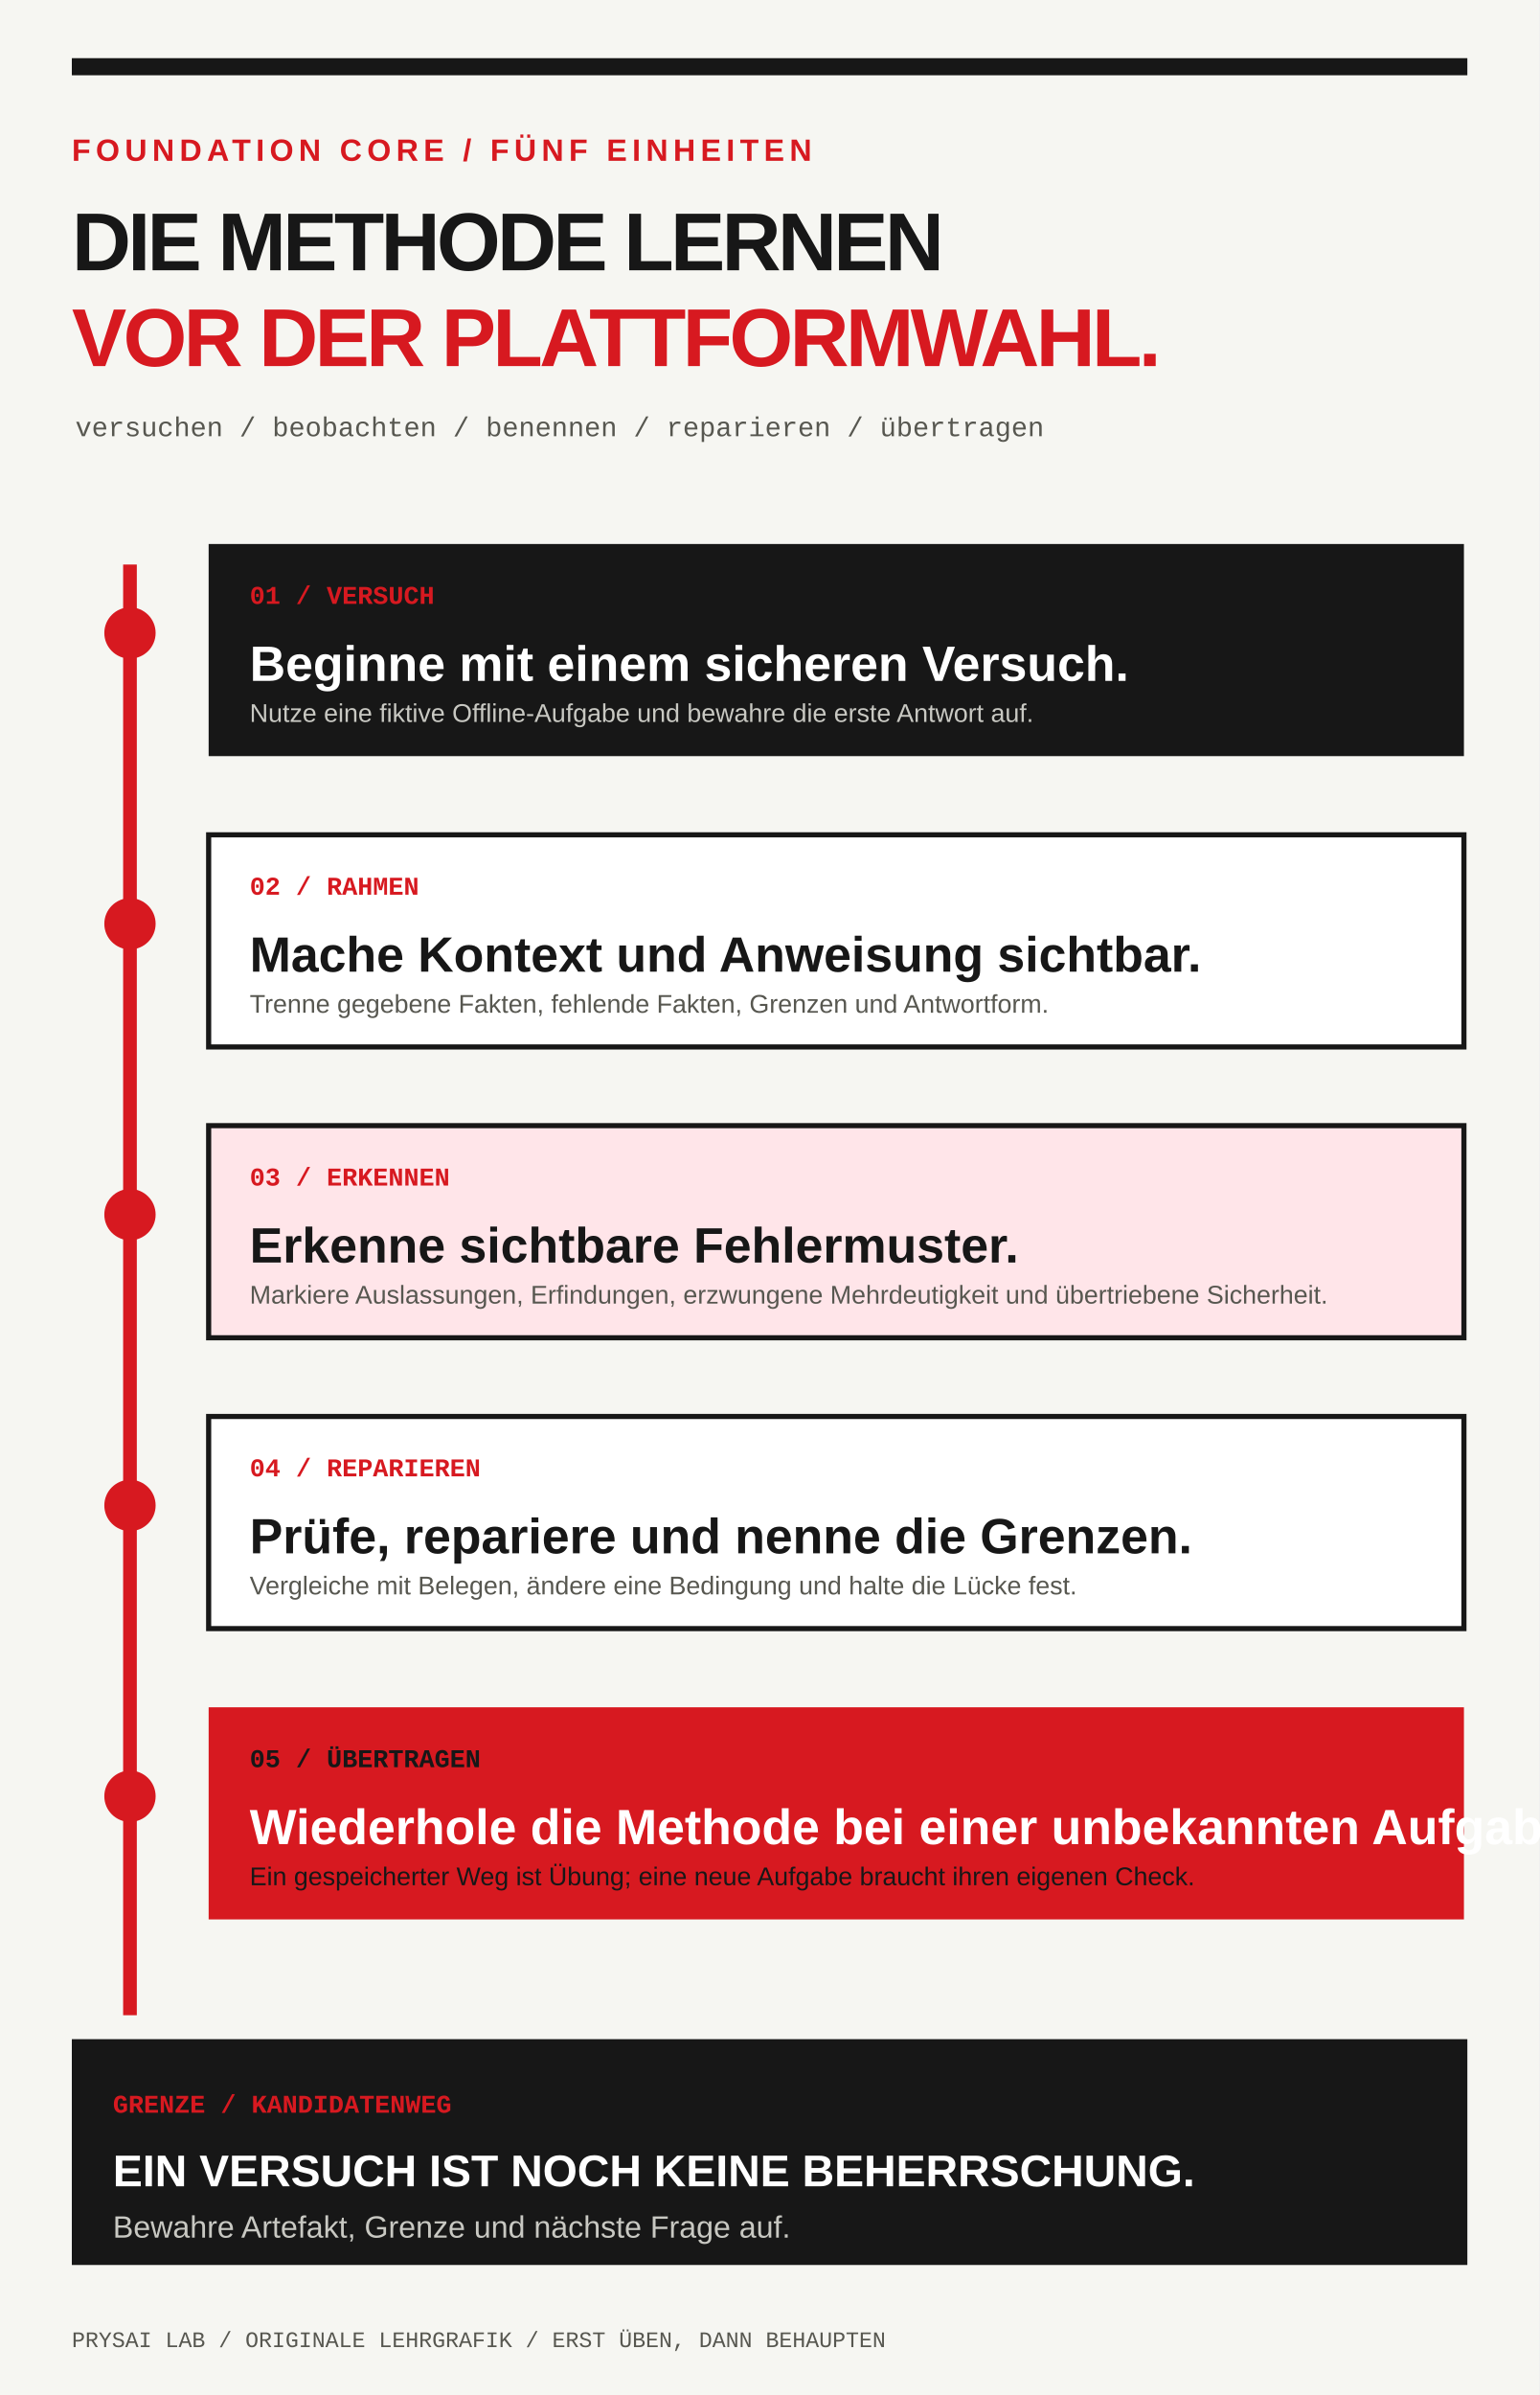
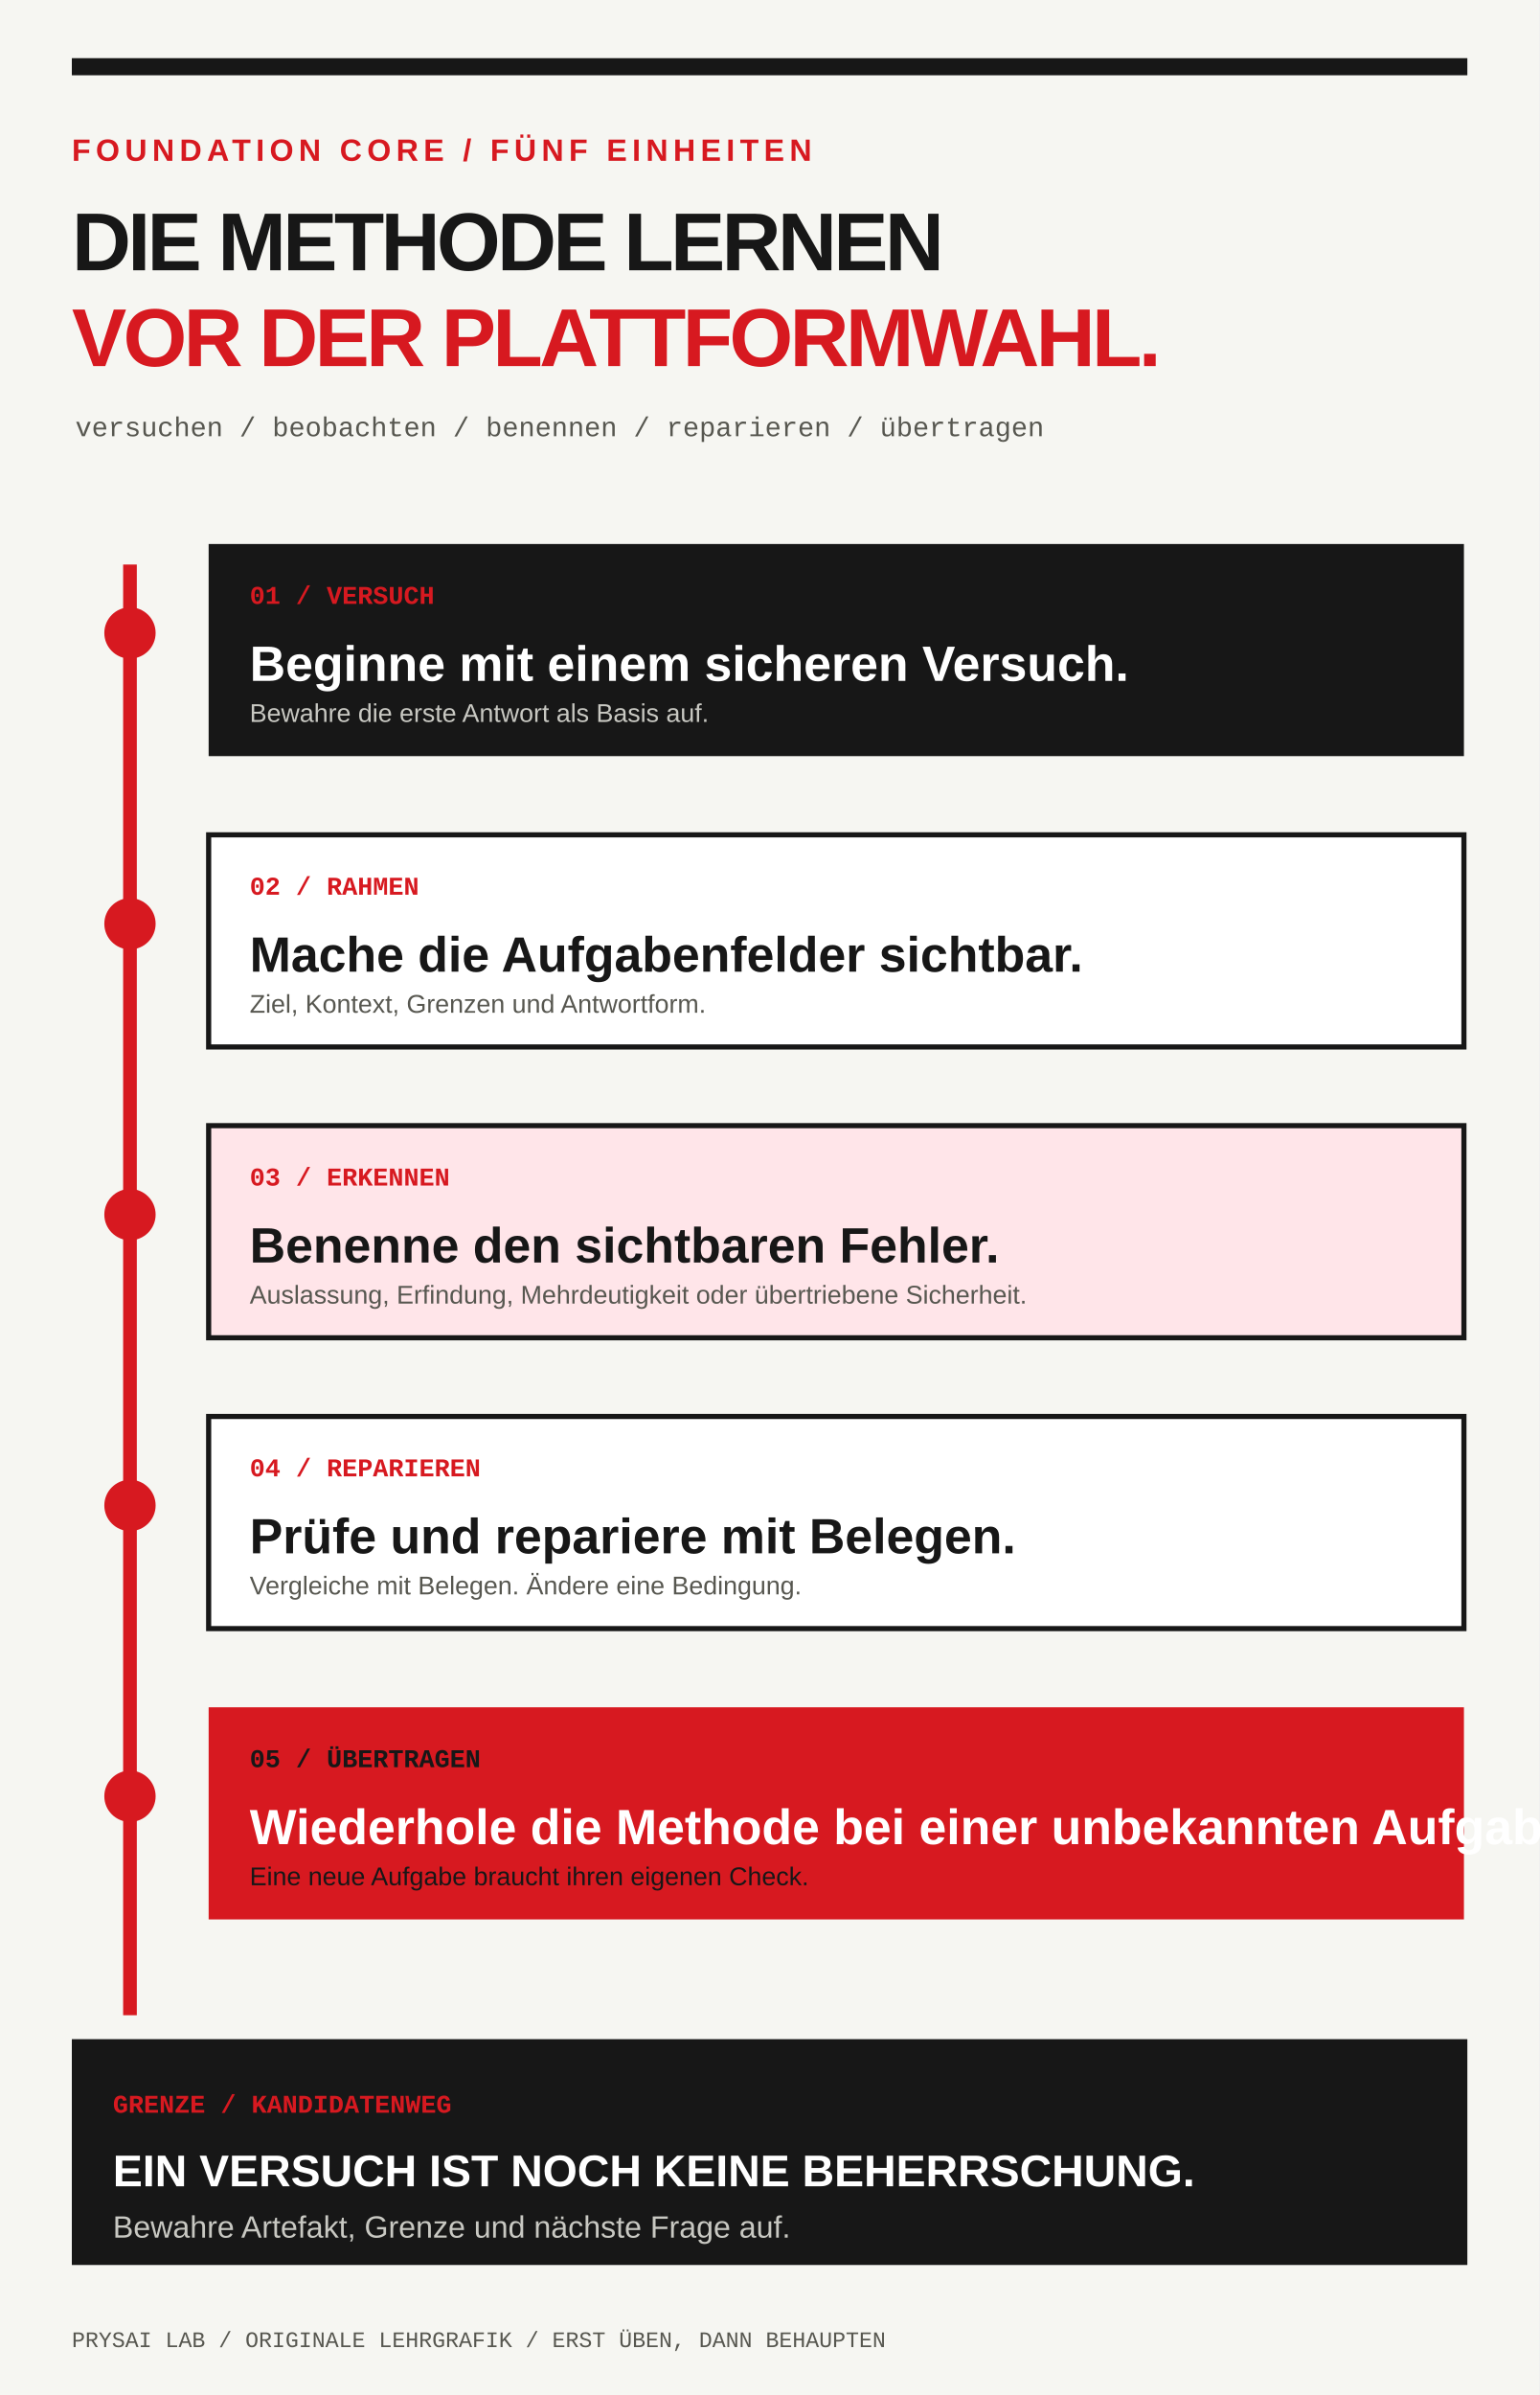
<svg xmlns="http://www.w3.org/2000/svg" viewBox="0 0 900 1400" role="img" aria-labelledby="title desc">
  <rect width="900" height="1400" fill="#f6f6f2" />
  <rect x="42" y="34" width="816" height="10" fill="#171717" />
  <text x="42" y="94" fill="#d71920" font-family="Arial, Helvetica, sans-serif" font-size="18" font-weight="700" letter-spacing="3">FOUNDATION CORE / FÜNF EINHEITEN</text>
  <text x="42" y="158" fill="#171717" font-family="Arial, Helvetica, sans-serif" font-size="48" font-weight="900" letter-spacing="-2">DIE METHODE LERNEN</text>
  <text x="42" y="214" fill="#d71920" font-family="Arial, Helvetica, sans-serif" font-size="48" font-weight="900" letter-spacing="-2">VOR DER PLATTFORMWAHL.</text>
  <text x="44" y="255" fill="#575750" font-family="Consolas, 'Courier New', monospace" font-size="16">versuchen / beobachten / benennen / reparieren / übertragen</text>
  <line x1="76" y1="330" x2="76" y2="1178" stroke="#d71920" stroke-width="8" />
  <circle cx="76" cy="370" r="15" fill="#d71920" />
  <circle cx="76" cy="540" r="15" fill="#d71920" />
  <circle cx="76" cy="710" r="15" fill="#d71920" />
  <circle cx="76" cy="880" r="15" fill="#d71920" />
  <circle cx="76" cy="1050" r="15" fill="#d71920" />
  <g transform="translate(122 318)">
    <rect width="734" height="124" fill="#171717" />
    <text x="24" y="35" fill="#d71920" font-family="Consolas, 'Courier New', monospace" font-size="15" font-weight="700">01 / VERSUCH</text>
    <text x="24" y="80" fill="#ffffff" font-family="Arial, Helvetica, sans-serif" font-size="29" font-weight="900">Beginne mit einem sicheren Versuch.</text>
-     <text x="24" y="104" fill="#c8c8c2" font-family="Arial, Helvetica, sans-serif" font-size="15">Nutze eine fiktive Offline-Aufgabe und bewahre die erste Antwort auf.</text>
+     <text x="24" y="104" fill="#c8c8c2" font-family="Arial, Helvetica, sans-serif" font-size="15">Bewahre die erste Antwort als Basis auf.</text>
  </g>
  <g transform="translate(122 488)">
    <rect width="734" height="124" fill="#ffffff" stroke="#171717" stroke-width="3" />
    <text x="24" y="35" fill="#d71920" font-family="Consolas, 'Courier New', monospace" font-size="15" font-weight="700">02 / RAHMEN</text>
-     <text x="24" y="80" fill="#171717" font-family="Arial, Helvetica, sans-serif" font-size="29" font-weight="900">Mache Kontext und Anweisung sichtbar.</text>
-     <text x="24" y="104" fill="#575750" font-family="Arial, Helvetica, sans-serif" font-size="15">Trenne gegebene Fakten, fehlende Fakten, Grenzen und Antwortform.</text>
+     <text x="24" y="80" fill="#171717" font-family="Arial, Helvetica, sans-serif" font-size="29" font-weight="900">Mache die Aufgabenfelder sichtbar.</text>
+     <text x="24" y="104" fill="#575750" font-family="Arial, Helvetica, sans-serif" font-size="15">Ziel, Kontext, Grenzen und Antwortform.</text>
  </g>
  <g transform="translate(122 658)">
    <rect width="734" height="124" fill="#ffe5e9" stroke="#171717" stroke-width="3" />
    <text x="24" y="35" fill="#d71920" font-family="Consolas, 'Courier New', monospace" font-size="15" font-weight="700">03 / ERKENNEN</text>
-     <text x="24" y="80" fill="#171717" font-family="Arial, Helvetica, sans-serif" font-size="29" font-weight="900">Erkenne sichtbare Fehlermuster.</text>
-     <text x="24" y="104" fill="#575750" font-family="Arial, Helvetica, sans-serif" font-size="15">Markiere Auslassungen, Erfindungen, erzwungene Mehrdeutigkeit und übertriebene Sicherheit.</text>
+     <text x="24" y="80" fill="#171717" font-family="Arial, Helvetica, sans-serif" font-size="29" font-weight="900">Benenne den sichtbaren Fehler.</text>
+     <text x="24" y="104" fill="#575750" font-family="Arial, Helvetica, sans-serif" font-size="15">Auslassung, Erfindung, Mehrdeutigkeit oder übertriebene Sicherheit.</text>
  </g>
  <g transform="translate(122 828)">
    <rect width="734" height="124" fill="#ffffff" stroke="#171717" stroke-width="3" />
    <text x="24" y="35" fill="#d71920" font-family="Consolas, 'Courier New', monospace" font-size="15" font-weight="700">04 / REPARIEREN</text>
-     <text x="24" y="80" fill="#171717" font-family="Arial, Helvetica, sans-serif" font-size="29" font-weight="900">Prüfe, repariere und nenne die Grenzen.</text>
-     <text x="24" y="104" fill="#575750" font-family="Arial, Helvetica, sans-serif" font-size="15">Vergleiche mit Belegen, ändere eine Bedingung und halte die Lücke fest.</text>
+     <text x="24" y="80" fill="#171717" font-family="Arial, Helvetica, sans-serif" font-size="29" font-weight="900">Prüfe und repariere mit Belegen.</text>
+     <text x="24" y="104" fill="#575750" font-family="Arial, Helvetica, sans-serif" font-size="15">Vergleiche mit Belegen. Ändere eine Bedingung.</text>
  </g>
  <g transform="translate(122 998)">
    <rect width="734" height="124" fill="#d71920" />
    <text x="24" y="35" fill="#171717" font-family="Consolas, 'Courier New', monospace" font-size="15" font-weight="700">05 / ÜBERTRAGEN</text>
-     <text x="24" y="80" fill="#ffffff" font-family="Arial, Helvetica, sans-serif" font-size="29" font-weight="900">Wiederhole die Methode bei einer unbekannten Aufgabe.</text>
-     <text x="24" y="104" fill="#171717" font-family="Arial, Helvetica, sans-serif" font-size="15">Ein gespeicherter Weg ist Übung; eine neue Aufgabe braucht ihren eigenen Check.</text>
+     <text x="24" y="80" fill="#ffffff" font-family="Arial, Helvetica, sans-serif" font-size="29" font-weight="900" textLength="710" lengthAdjust="spacingAndGlyphs">Wiederhole die Methode bei einer unbekannten Aufgabe.</text>
+     <text x="24" y="104" fill="#171717" font-family="Arial, Helvetica, sans-serif" font-size="15">Eine neue Aufgabe braucht ihren eigenen Check.</text>
  </g>
  <rect x="42" y="1192" width="816" height="132" fill="#171717" />
  <text x="66" y="1235" fill="#d71920" font-family="Consolas, 'Courier New', monospace" font-size="15" font-weight="700">GRENZE / KANDIDATENWEG</text>
  <text x="66" y="1278" fill="#ffffff" font-family="Arial, Helvetica, sans-serif" font-size="26" font-weight="900">EIN VERSUCH IST NOCH KEINE BEHERRSCHUNG.</text>
  <text x="66" y="1308" fill="#c8c8c2" font-family="Arial, Helvetica, sans-serif" font-size="18">Bewahre Artefakt, Grenze und nächste Frage auf.</text>
  <text x="42" y="1372" fill="#575750" font-family="Consolas, 'Courier New', monospace" font-size="13">PRYSAI LAB / ORIGINALE LEHRGRAFIK / ERST ÜBEN, DANN BEHAUPTEN</text>
</svg>
